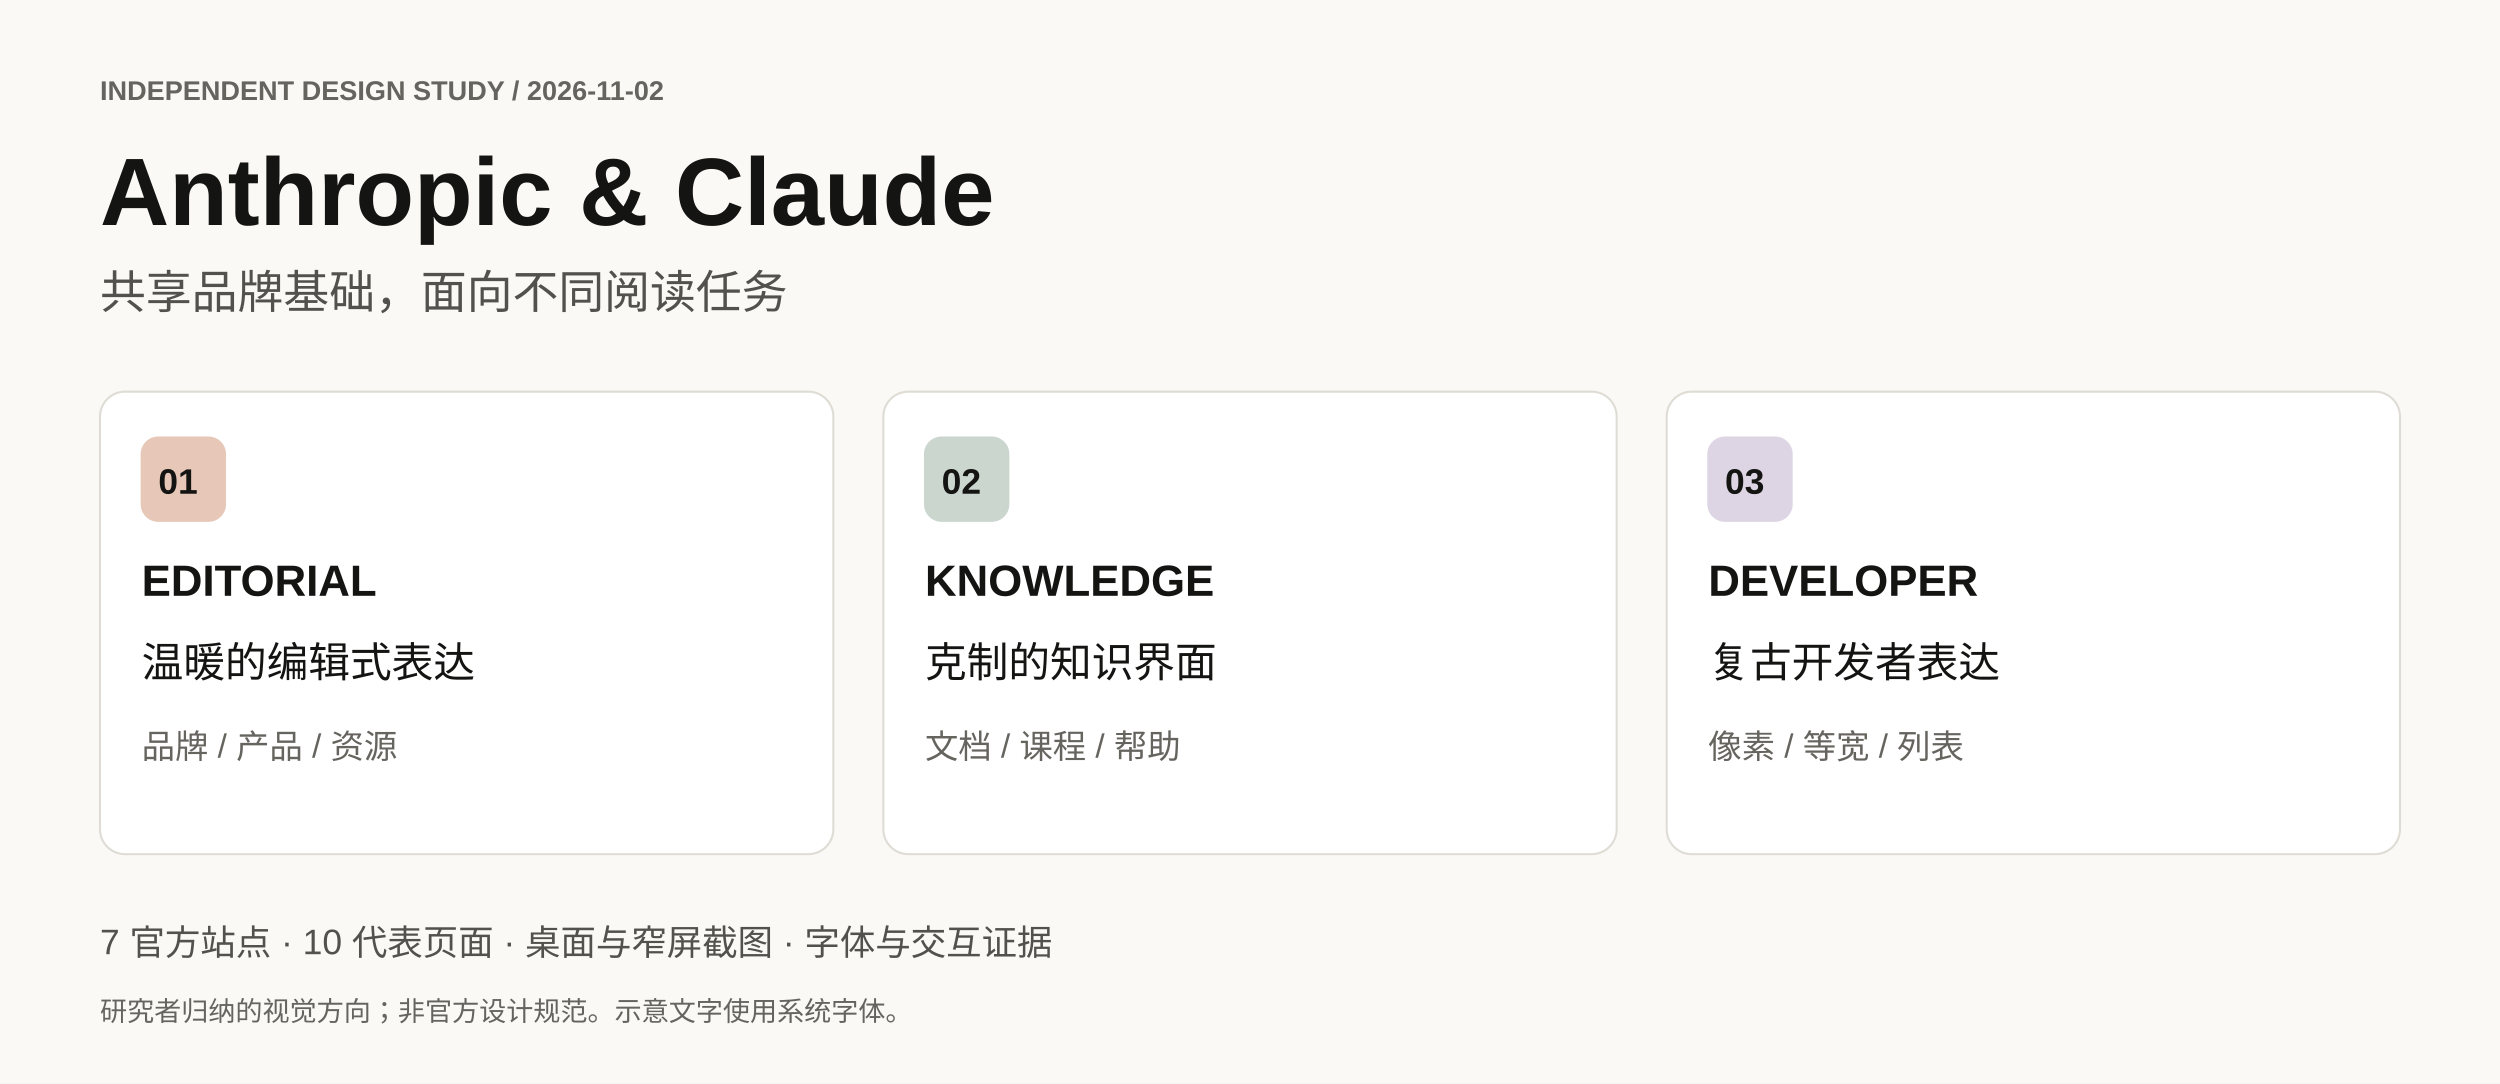
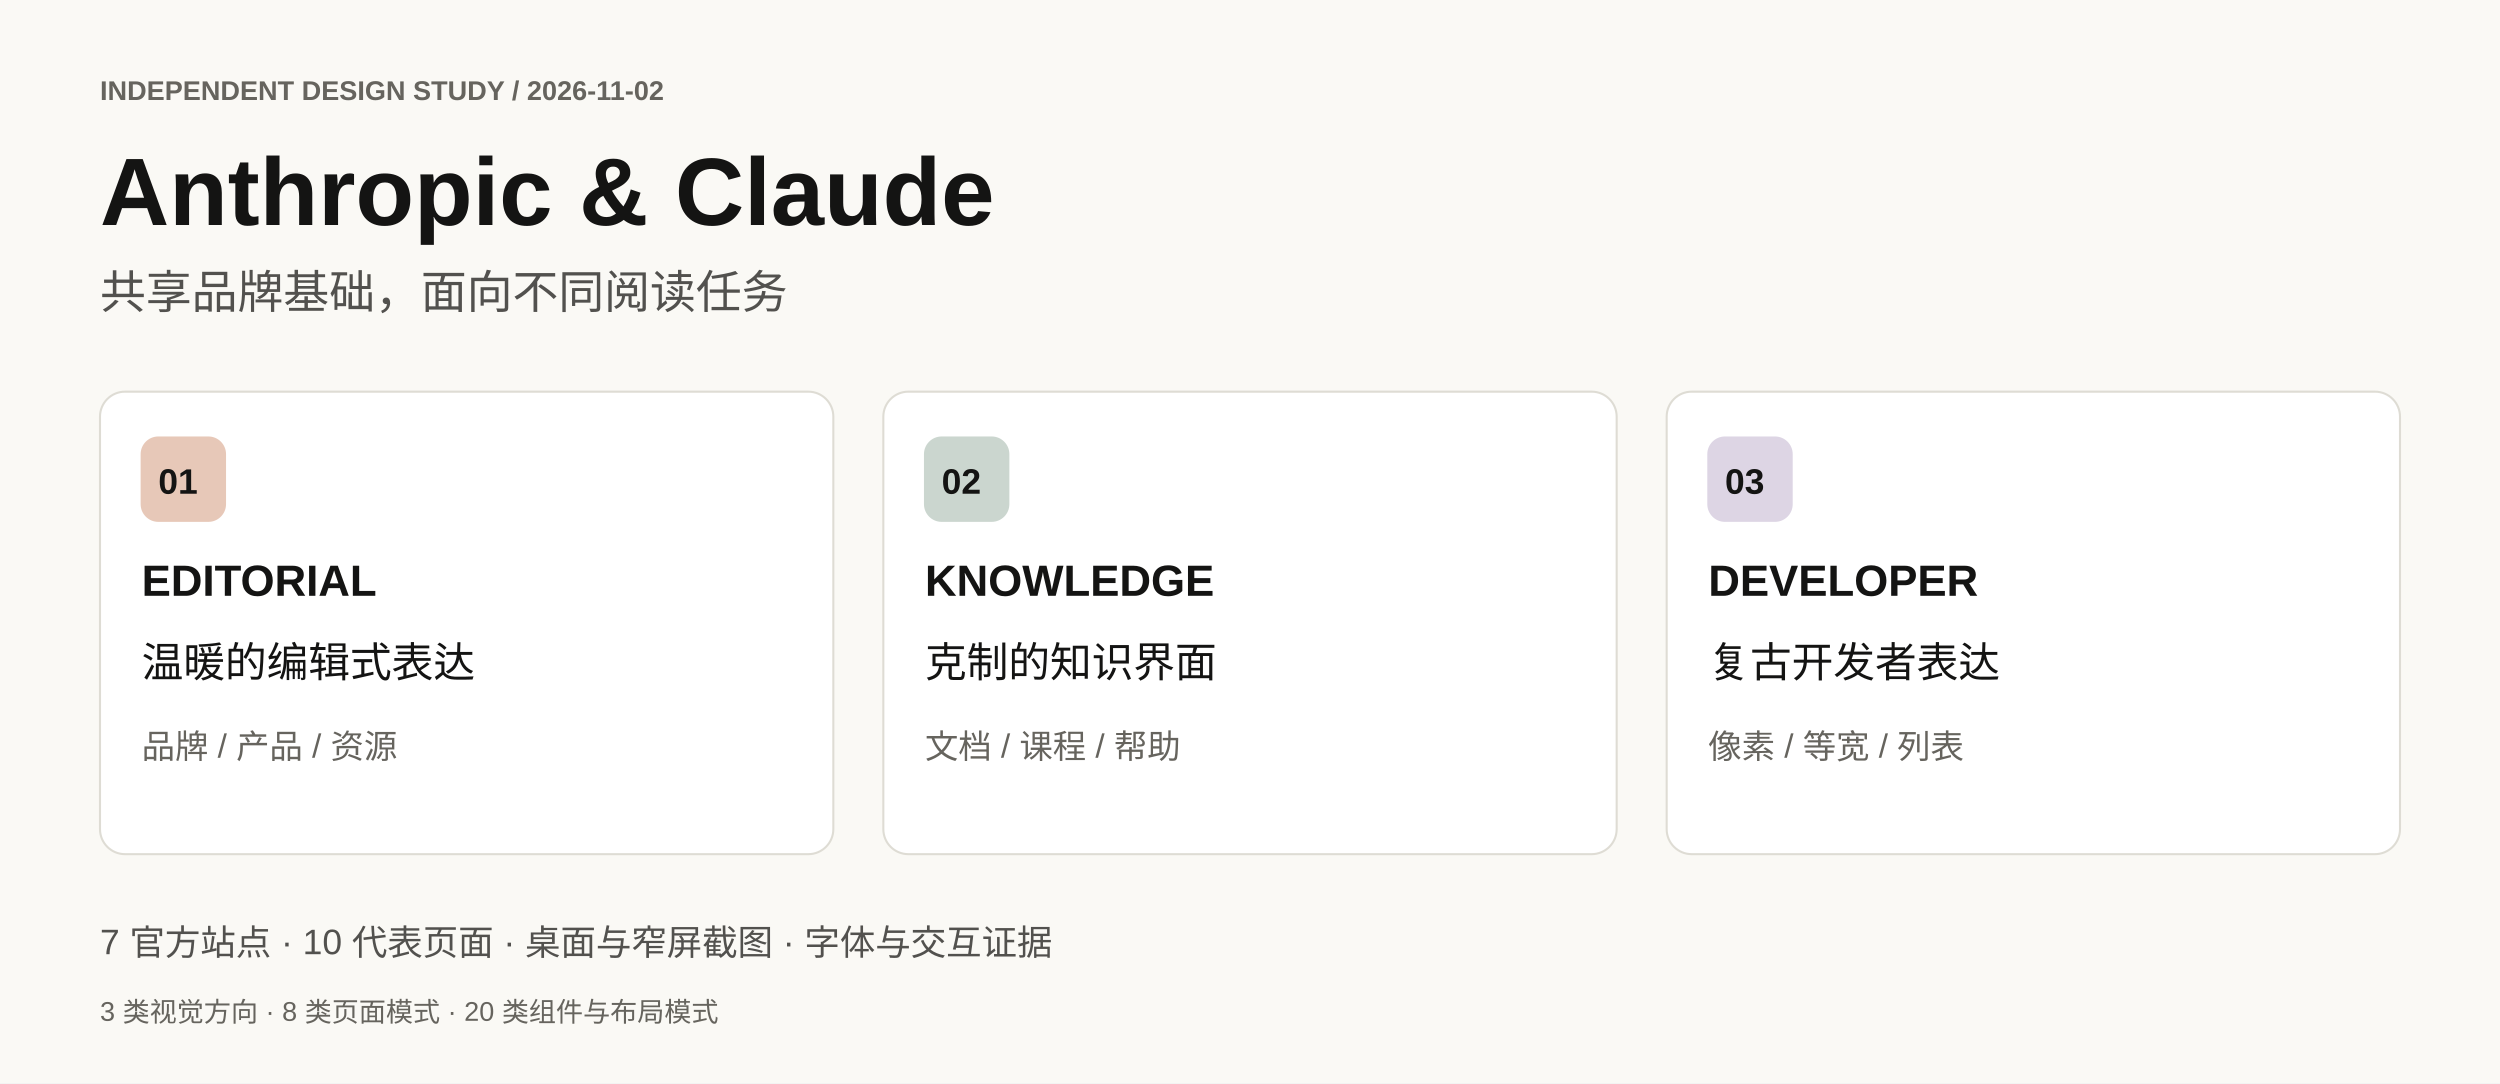
<svg xmlns="http://www.w3.org/2000/svg" width="1200" height="520" viewBox="0 0 1200 520" role="img" aria-label="Anthropic 与 Claude 网站设计研究总览">
  <rect width="1200" height="520" fill="#FAF9F5" />
  <g font-family="Arial, 'Microsoft YaHei', sans-serif" fill="#141413">
    <text x="48" y="48" font-size="13" fill="#66645E" font-weight="600">INDEPENDENT DESIGN STUDY / 2026-11-02</text>
    <text x="48" y="108" font-size="46" fill="#141413" font-weight="600">Anthropic &amp; Claude</text>
    <text x="48" y="148" font-size="22" fill="#52514E" font-weight="400">共享品牌基础，面向不同阅读任务</text>
    <rect x="48" y="188" width="352" height="222" rx="12" fill="#FFFFFF" stroke="#DEDCD4" />
    <rect x="68" y="210" width="40" height="40" rx="8" fill="#E7C8B8" stroke="#E7C8B8" />
    <text x="76" y="237" font-size="17" fill="#141413" font-weight="600">01</text>
    <text x="68" y="286" font-size="21" fill="#141413" font-weight="600">EDITORIAL</text>
    <text x="68" y="325" font-size="20" fill="#141413" font-weight="400">温暖的编辑式表达</text>
    <text x="68" y="364" font-size="16" fill="#66645E" font-weight="400">品牌 / 产品 / 资源</text>
    <rect x="424" y="188" width="352" height="222" rx="12" fill="#FFFFFF" stroke="#DEDCD4" />
    <rect x="444" y="210" width="40" height="40" rx="8" fill="#CBD6CF" stroke="#CBD6CF" />
    <text x="452" y="237" font-size="17" fill="#141413" font-weight="600">02</text>
    <text x="444" y="286" font-size="21" fill="#141413" font-weight="600">KNOWLEDGE</text>
    <text x="444" y="325" font-size="20" fill="#141413" font-weight="400">克制的知识界面</text>
    <text x="444" y="364" font-size="16" fill="#66645E" font-weight="400">文档 / 课程 / 帮助</text>
    <rect x="800" y="188" width="352" height="222" rx="12" fill="#FFFFFF" stroke="#DEDCD4" />
    <rect x="820" y="210" width="40" height="40" rx="8" fill="#DDD5E4" stroke="#DDD5E4" />
    <text x="828" y="237" font-size="17" fill="#141413" font-weight="600">03</text>
    <text x="820" y="286" font-size="21" fill="#141413" font-weight="600">DEVELOPER</text>
    <text x="820" y="325" font-size="20" fill="#141413" font-weight="400">复古开发者表达</text>
    <text x="820" y="364" font-size="16" fill="#66645E" font-weight="400">像素 / 等宽 / 列表</text>
    <text x="48" y="458" font-size="17" fill="#52514E" font-weight="400">7 官方站点  ·  10 代表页面  ·  桌面与窄屏截图  ·  字体与交互证据</text>
-     <text x="48" y="490" font-size="13" fill="#66645E" font-weight="400">研究者归纳的视觉方向；非官方设计规范。示意文字使用系统字体。</text>
+     <text x="48" y="490" font-size="13" fill="#66645E" font-weight="400">3 类视觉方向  ·  8 类页面模式  ·  20 类组件与布局模式</text>
  </g>
</svg>
